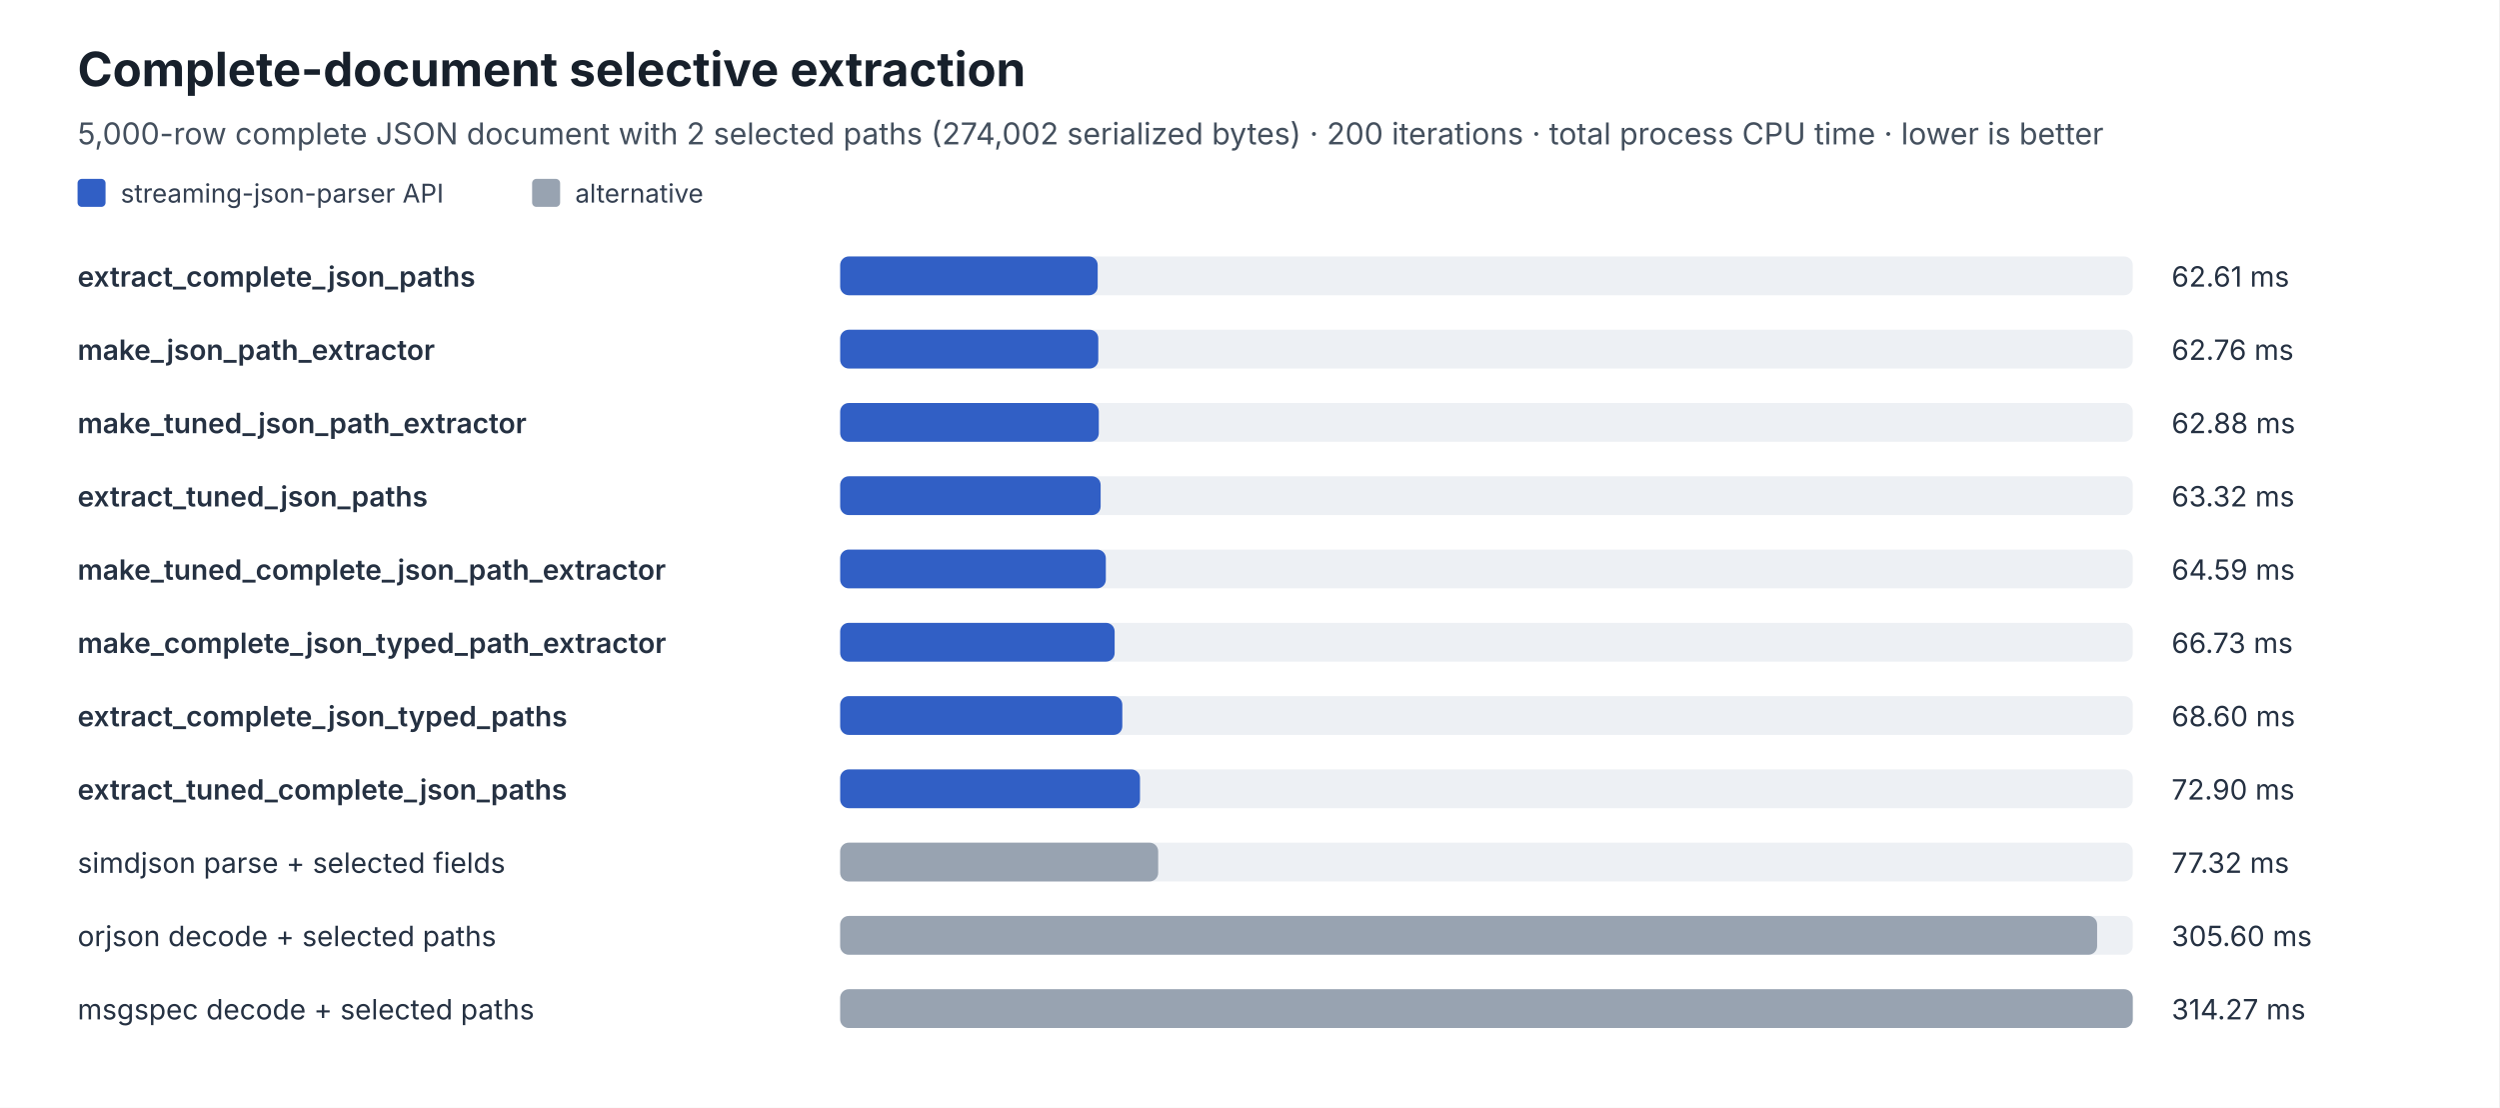
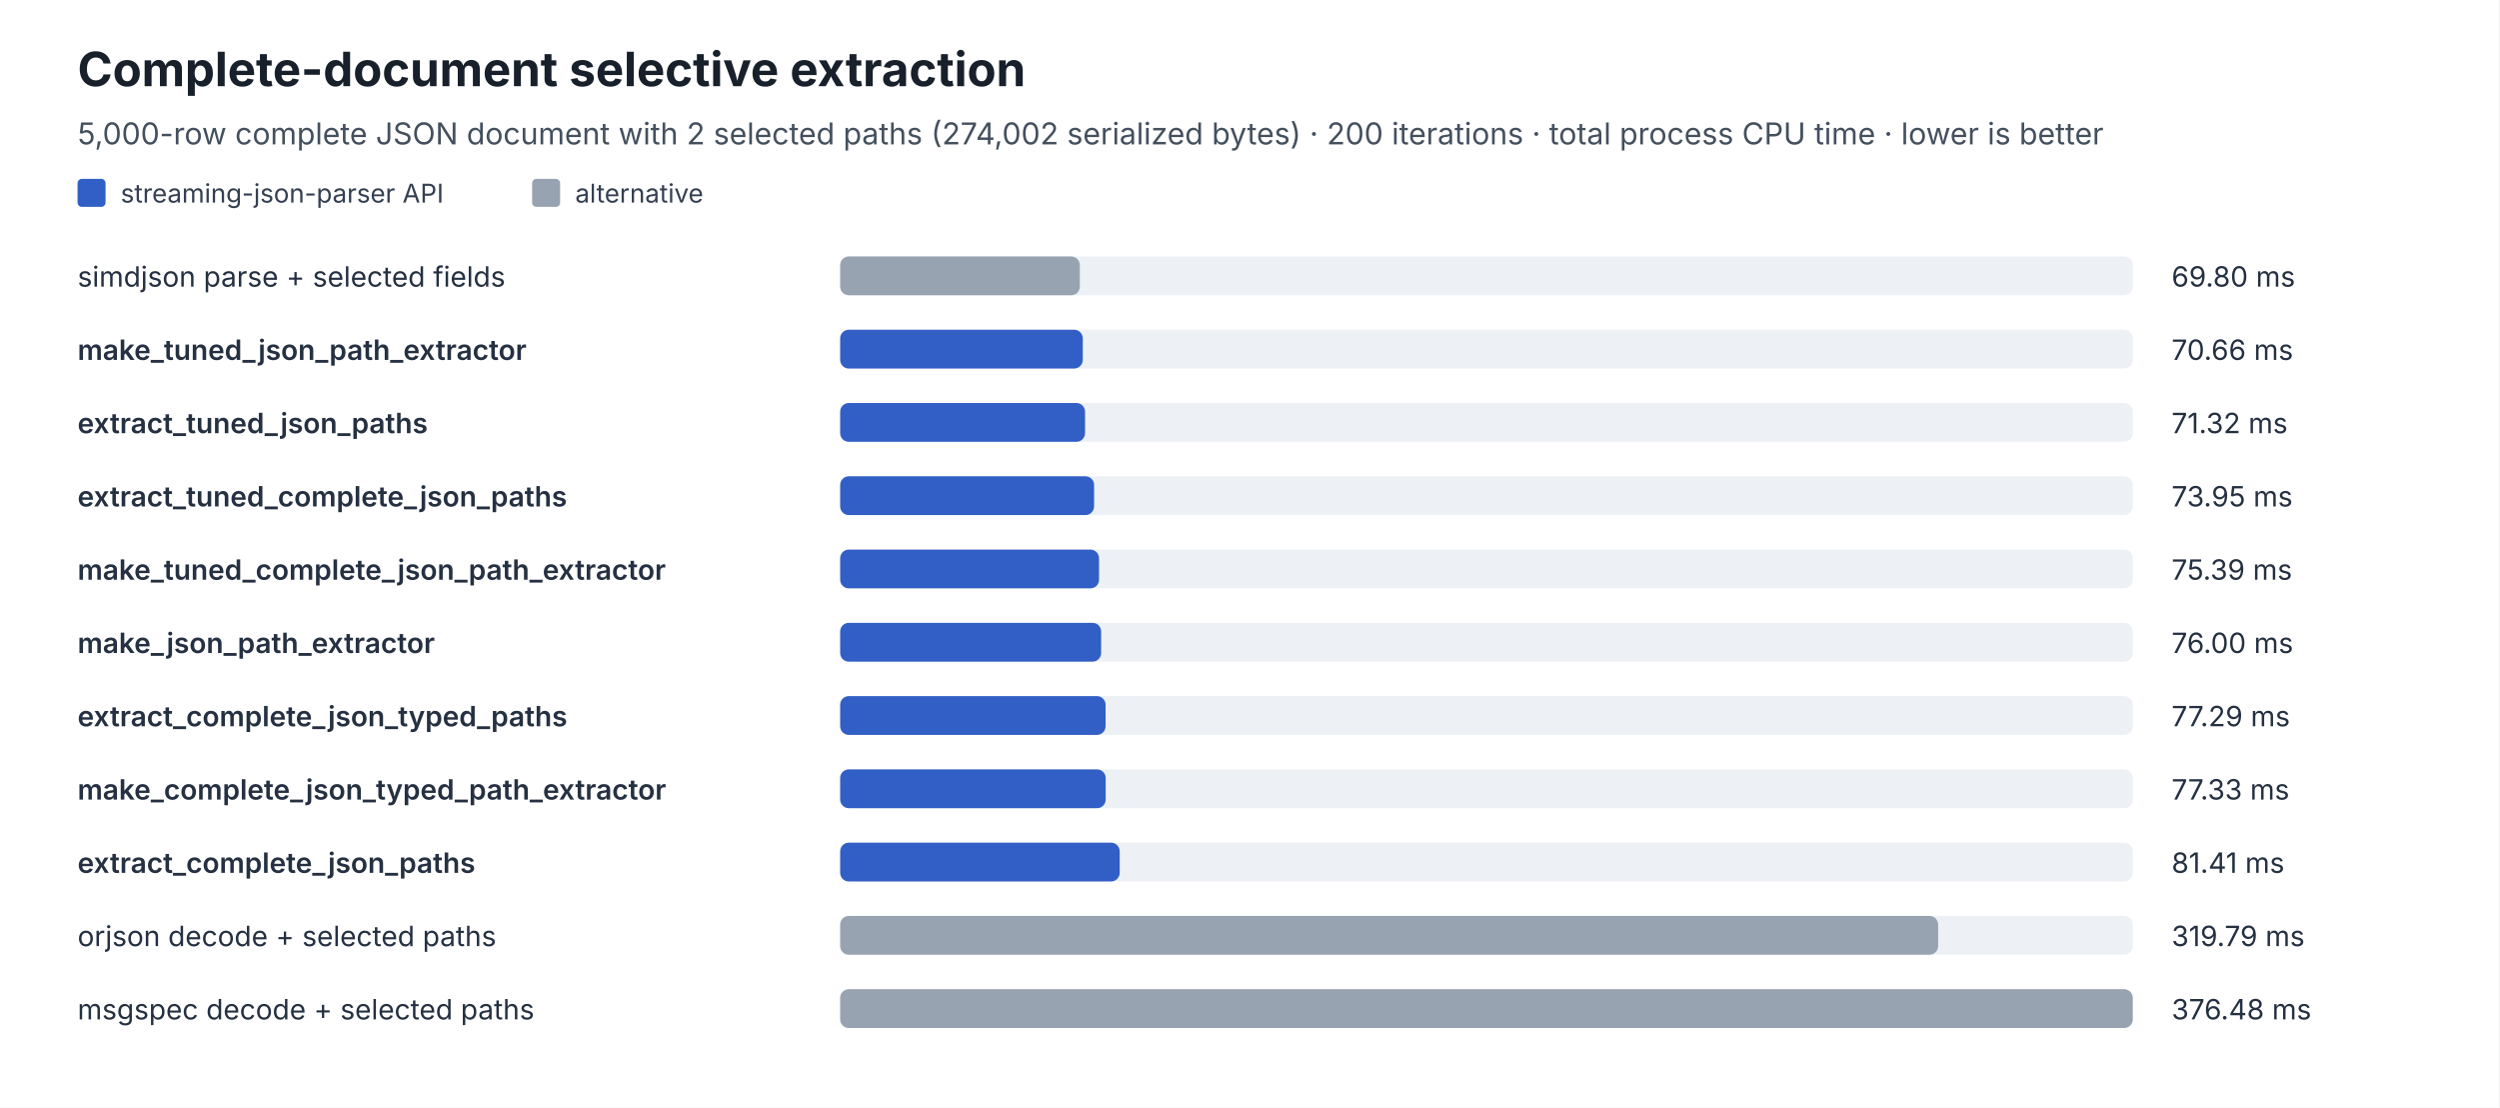
<svg xmlns="http://www.w3.org/2000/svg" width="1160" height="514" viewBox="0 0 1160 514" role="img" aria-labelledby="chart-title chart-description">
  <rect width="1160" height="514" fill="#ffffff" />
  <text x="36" y="40" fill="#17202b" font-family="system-ui, -apple-system, Segoe UI, sans-serif" font-size="22" font-weight="700">Complete-document selective extraction</text>
  <text x="36" y="67" fill="#44505e" font-family="system-ui, -apple-system, Segoe UI, sans-serif" font-size="14">5,000-row complete JSON document with 2 selected paths (274,002 serialized bytes) · 200 iterations · total process CPU time · lower is better</text>
  <rect x="36" y="83" width="13" height="13" rx="2" fill="#315fc5" />
  <text x="56" y="94" fill="#344052" font-family="system-ui, -apple-system, Segoe UI, sans-serif" font-size="12">streaming-json-parser API</text>
  <rect x="247" y="83" width="13" height="13" rx="2" fill="#98a3b1" />
  <text x="267" y="94" fill="#344052" font-family="system-ui, -apple-system, Segoe UI, sans-serif" font-size="12">alternative</text>
-   <text x="36" y="133" fill="#253142" font-family="system-ui, -apple-system, Segoe UI, sans-serif" font-size="13" font-weight="600">extract_complete_json_paths</text>
+   <text x="36" y="133" fill="#253142" font-family="system-ui, -apple-system, Segoe UI, sans-serif" font-size="13" font-weight="400">simdjson parse + selected fields</text>
  <rect x="390" y="119" width="600" height="18" rx="4" fill="#edf0f4" />
-   <rect x="390" y="119" width="119.53" height="18" rx="4" fill="#315fc5" />
-   <text x="1008" y="133" fill="#253142" font-family="system-ui, -apple-system, Segoe UI, sans-serif" font-size="13" font-variant-numeric="tabular-nums">62.61 ms</text>
-   <text x="36" y="167" fill="#253142" font-family="system-ui, -apple-system, Segoe UI, sans-serif" font-size="13" font-weight="600">make_json_path_extractor</text>
+   <rect x="390" y="119" width="111.23" height="18" rx="4" fill="#98a3b1" />
+   <text x="1008" y="133" fill="#253142" font-family="system-ui, -apple-system, Segoe UI, sans-serif" font-size="13" font-variant-numeric="tabular-nums">69.80 ms</text>
+   <text x="36" y="167" fill="#253142" font-family="system-ui, -apple-system, Segoe UI, sans-serif" font-size="13" font-weight="600">make_tuned_json_path_extractor</text>
  <rect x="390" y="153" width="600" height="18" rx="4" fill="#edf0f4" />
-   <rect x="390" y="153" width="119.81" height="18" rx="4" fill="#315fc5" />
-   <text x="1008" y="167" fill="#253142" font-family="system-ui, -apple-system, Segoe UI, sans-serif" font-size="13" font-variant-numeric="tabular-nums">62.76 ms</text>
-   <text x="36" y="201" fill="#253142" font-family="system-ui, -apple-system, Segoe UI, sans-serif" font-size="13" font-weight="600">make_tuned_json_path_extractor</text>
+   <rect x="390" y="153" width="112.61" height="18" rx="4" fill="#315fc5" />
+   <text x="1008" y="167" fill="#253142" font-family="system-ui, -apple-system, Segoe UI, sans-serif" font-size="13" font-variant-numeric="tabular-nums">70.66 ms</text>
+   <text x="36" y="201" fill="#253142" font-family="system-ui, -apple-system, Segoe UI, sans-serif" font-size="13" font-weight="600">extract_tuned_json_paths</text>
  <rect x="390" y="187" width="600" height="18" rx="4" fill="#edf0f4" />
-   <rect x="390" y="187" width="120.05" height="18" rx="4" fill="#315fc5" />
-   <text x="1008" y="201" fill="#253142" font-family="system-ui, -apple-system, Segoe UI, sans-serif" font-size="13" font-variant-numeric="tabular-nums">62.88 ms</text>
-   <text x="36" y="235" fill="#253142" font-family="system-ui, -apple-system, Segoe UI, sans-serif" font-size="13" font-weight="600">extract_tuned_json_paths</text>
+   <rect x="390" y="187" width="113.66" height="18" rx="4" fill="#315fc5" />
+   <text x="1008" y="201" fill="#253142" font-family="system-ui, -apple-system, Segoe UI, sans-serif" font-size="13" font-variant-numeric="tabular-nums">71.32 ms</text>
+   <text x="36" y="235" fill="#253142" font-family="system-ui, -apple-system, Segoe UI, sans-serif" font-size="13" font-weight="600">extract_tuned_complete_json_paths</text>
  <rect x="390" y="221" width="600" height="18" rx="4" fill="#edf0f4" />
-   <rect x="390" y="221" width="120.90" height="18" rx="4" fill="#315fc5" />
-   <text x="1008" y="235" fill="#253142" font-family="system-ui, -apple-system, Segoe UI, sans-serif" font-size="13" font-variant-numeric="tabular-nums">63.32 ms</text>
+   <rect x="390" y="221" width="117.86" height="18" rx="4" fill="#315fc5" />
+   <text x="1008" y="235" fill="#253142" font-family="system-ui, -apple-system, Segoe UI, sans-serif" font-size="13" font-variant-numeric="tabular-nums">73.95 ms</text>
  <text x="36" y="269" fill="#253142" font-family="system-ui, -apple-system, Segoe UI, sans-serif" font-size="13" font-weight="600">make_tuned_complete_json_path_extractor</text>
  <rect x="390" y="255" width="600" height="18" rx="4" fill="#edf0f4" />
-   <rect x="390" y="255" width="123.31" height="18" rx="4" fill="#315fc5" />
-   <text x="1008" y="269" fill="#253142" font-family="system-ui, -apple-system, Segoe UI, sans-serif" font-size="13" font-variant-numeric="tabular-nums">64.59 ms</text>
-   <text x="36" y="303" fill="#253142" font-family="system-ui, -apple-system, Segoe UI, sans-serif" font-size="13" font-weight="600">make_complete_json_typed_path_extractor</text>
+   <rect x="390" y="255" width="120.15" height="18" rx="4" fill="#315fc5" />
+   <text x="1008" y="269" fill="#253142" font-family="system-ui, -apple-system, Segoe UI, sans-serif" font-size="13" font-variant-numeric="tabular-nums">75.39 ms</text>
+   <text x="36" y="303" fill="#253142" font-family="system-ui, -apple-system, Segoe UI, sans-serif" font-size="13" font-weight="600">make_json_path_extractor</text>
  <rect x="390" y="289" width="600" height="18" rx="4" fill="#edf0f4" />
-   <rect x="390" y="289" width="127.40" height="18" rx="4" fill="#315fc5" />
-   <text x="1008" y="303" fill="#253142" font-family="system-ui, -apple-system, Segoe UI, sans-serif" font-size="13" font-variant-numeric="tabular-nums">66.73 ms</text>
+   <rect x="390" y="289" width="121.13" height="18" rx="4" fill="#315fc5" />
+   <text x="1008" y="303" fill="#253142" font-family="system-ui, -apple-system, Segoe UI, sans-serif" font-size="13" font-variant-numeric="tabular-nums">76.00 ms</text>
  <text x="36" y="337" fill="#253142" font-family="system-ui, -apple-system, Segoe UI, sans-serif" font-size="13" font-weight="600">extract_complete_json_typed_paths</text>
  <rect x="390" y="323" width="600" height="18" rx="4" fill="#edf0f4" />
-   <rect x="390" y="323" width="130.96" height="18" rx="4" fill="#315fc5" />
-   <text x="1008" y="337" fill="#253142" font-family="system-ui, -apple-system, Segoe UI, sans-serif" font-size="13" font-variant-numeric="tabular-nums">68.60 ms</text>
-   <text x="36" y="371" fill="#253142" font-family="system-ui, -apple-system, Segoe UI, sans-serif" font-size="13" font-weight="600">extract_tuned_complete_json_paths</text>
+   <rect x="390" y="323" width="123.19" height="18" rx="4" fill="#315fc5" />
+   <text x="1008" y="337" fill="#253142" font-family="system-ui, -apple-system, Segoe UI, sans-serif" font-size="13" font-variant-numeric="tabular-nums">77.29 ms</text>
+   <text x="36" y="371" fill="#253142" font-family="system-ui, -apple-system, Segoe UI, sans-serif" font-size="13" font-weight="600">make_complete_json_typed_path_extractor</text>
  <rect x="390" y="357" width="600" height="18" rx="4" fill="#edf0f4" />
-   <rect x="390" y="357" width="139.17" height="18" rx="4" fill="#315fc5" />
-   <text x="1008" y="371" fill="#253142" font-family="system-ui, -apple-system, Segoe UI, sans-serif" font-size="13" font-variant-numeric="tabular-nums">72.90 ms</text>
-   <text x="36" y="405" fill="#253142" font-family="system-ui, -apple-system, Segoe UI, sans-serif" font-size="13" font-weight="400">simdjson parse + selected fields</text>
+   <rect x="390" y="357" width="123.24" height="18" rx="4" fill="#315fc5" />
+   <text x="1008" y="371" fill="#253142" font-family="system-ui, -apple-system, Segoe UI, sans-serif" font-size="13" font-variant-numeric="tabular-nums">77.33 ms</text>
+   <text x="36" y="405" fill="#253142" font-family="system-ui, -apple-system, Segoe UI, sans-serif" font-size="13" font-weight="600">extract_complete_json_paths</text>
  <rect x="390" y="391" width="600" height="18" rx="4" fill="#edf0f4" />
-   <rect x="390" y="391" width="147.61" height="18" rx="4" fill="#98a3b1" />
-   <text x="1008" y="405" fill="#253142" font-family="system-ui, -apple-system, Segoe UI, sans-serif" font-size="13" font-variant-numeric="tabular-nums">77.32 ms</text>
+   <rect x="390" y="391" width="129.74" height="18" rx="4" fill="#315fc5" />
+   <text x="1008" y="405" fill="#253142" font-family="system-ui, -apple-system, Segoe UI, sans-serif" font-size="13" font-variant-numeric="tabular-nums">81.41 ms</text>
  <text x="36" y="439" fill="#253142" font-family="system-ui, -apple-system, Segoe UI, sans-serif" font-size="13" font-weight="400">orjson decode + selected paths</text>
  <rect x="390" y="425" width="600" height="18" rx="4" fill="#edf0f4" />
-   <rect x="390" y="425" width="583.45" height="18" rx="4" fill="#98a3b1" />
-   <text x="1008" y="439" fill="#253142" font-family="system-ui, -apple-system, Segoe UI, sans-serif" font-size="13" font-variant-numeric="tabular-nums">305.60 ms</text>
+   <rect x="390" y="425" width="509.66" height="18" rx="4" fill="#98a3b1" />
+   <text x="1008" y="439" fill="#253142" font-family="system-ui, -apple-system, Segoe UI, sans-serif" font-size="13" font-variant-numeric="tabular-nums">319.79 ms</text>
  <text x="36" y="473" fill="#253142" font-family="system-ui, -apple-system, Segoe UI, sans-serif" font-size="13" font-weight="400">msgspec decode + selected paths</text>
  <rect x="390" y="459" width="600" height="18" rx="4" fill="#edf0f4" />
  <rect x="390" y="459" width="600.00" height="18" rx="4" fill="#98a3b1" />
-   <text x="1008" y="473" fill="#253142" font-family="system-ui, -apple-system, Segoe UI, sans-serif" font-size="13" font-variant-numeric="tabular-nums">314.27 ms</text>
+   <text x="1008" y="473" fill="#253142" font-family="system-ui, -apple-system, Segoe UI, sans-serif" font-size="13" font-variant-numeric="tabular-nums">376.48 ms</text>
</svg>
